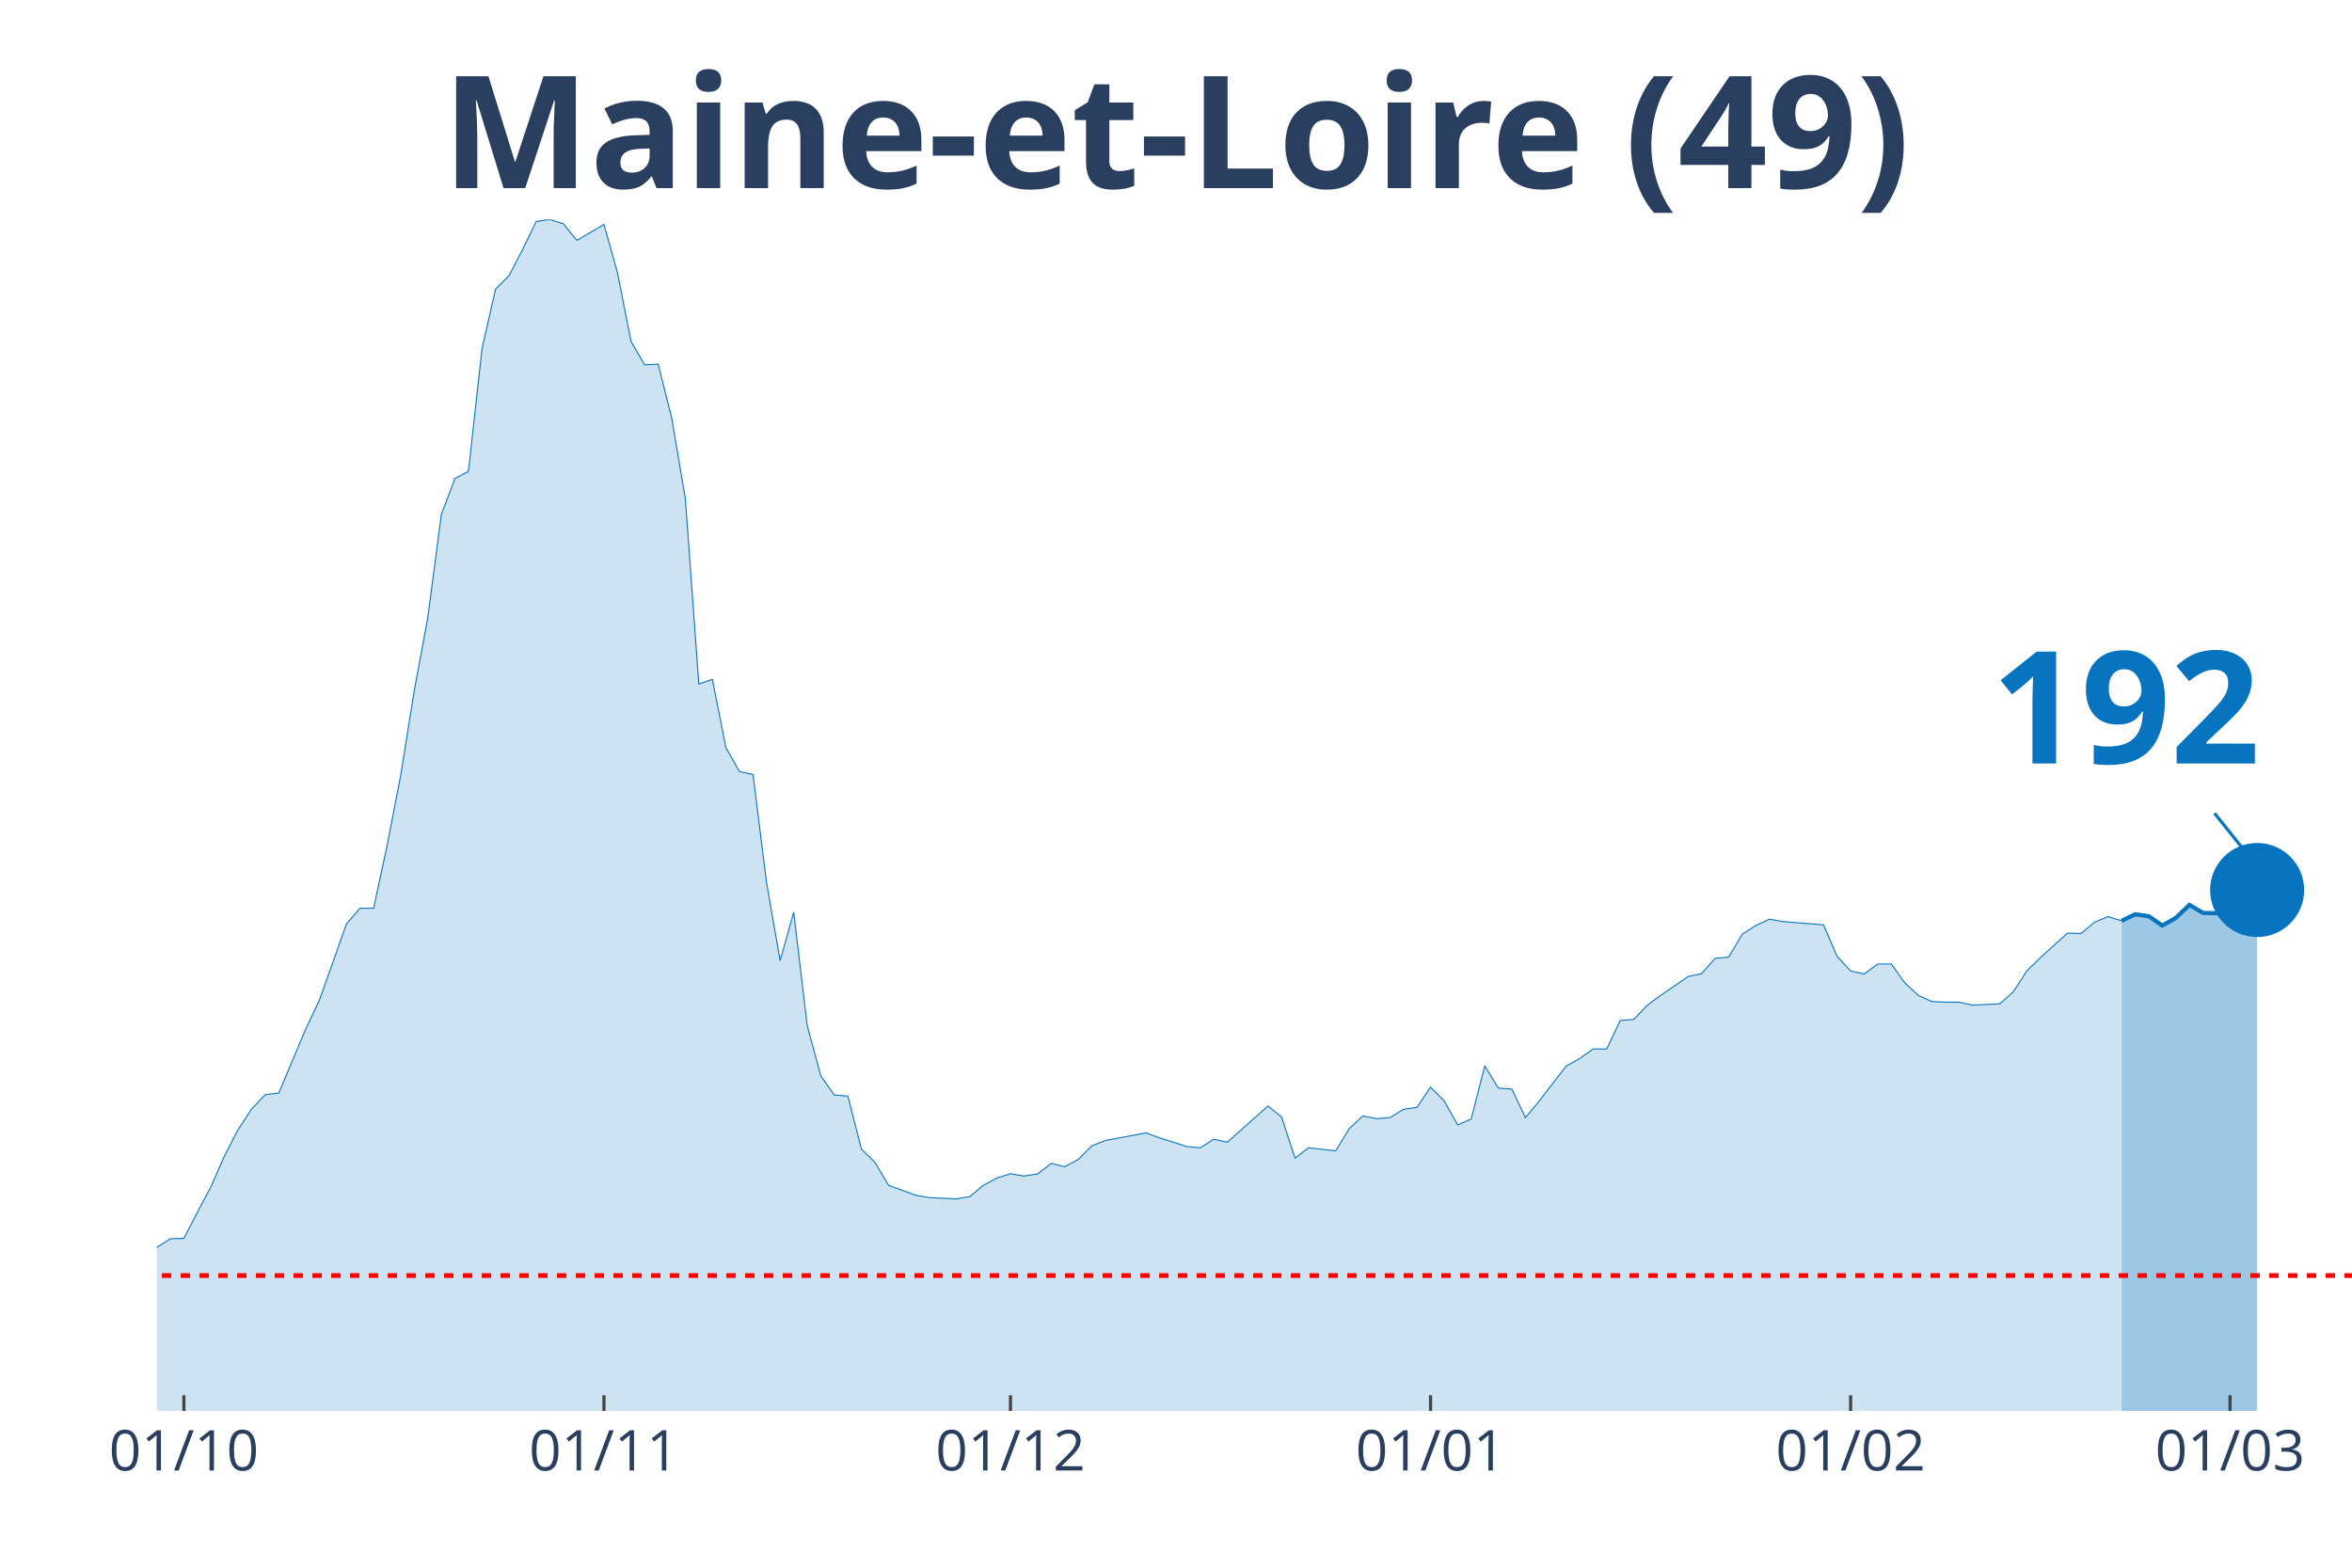
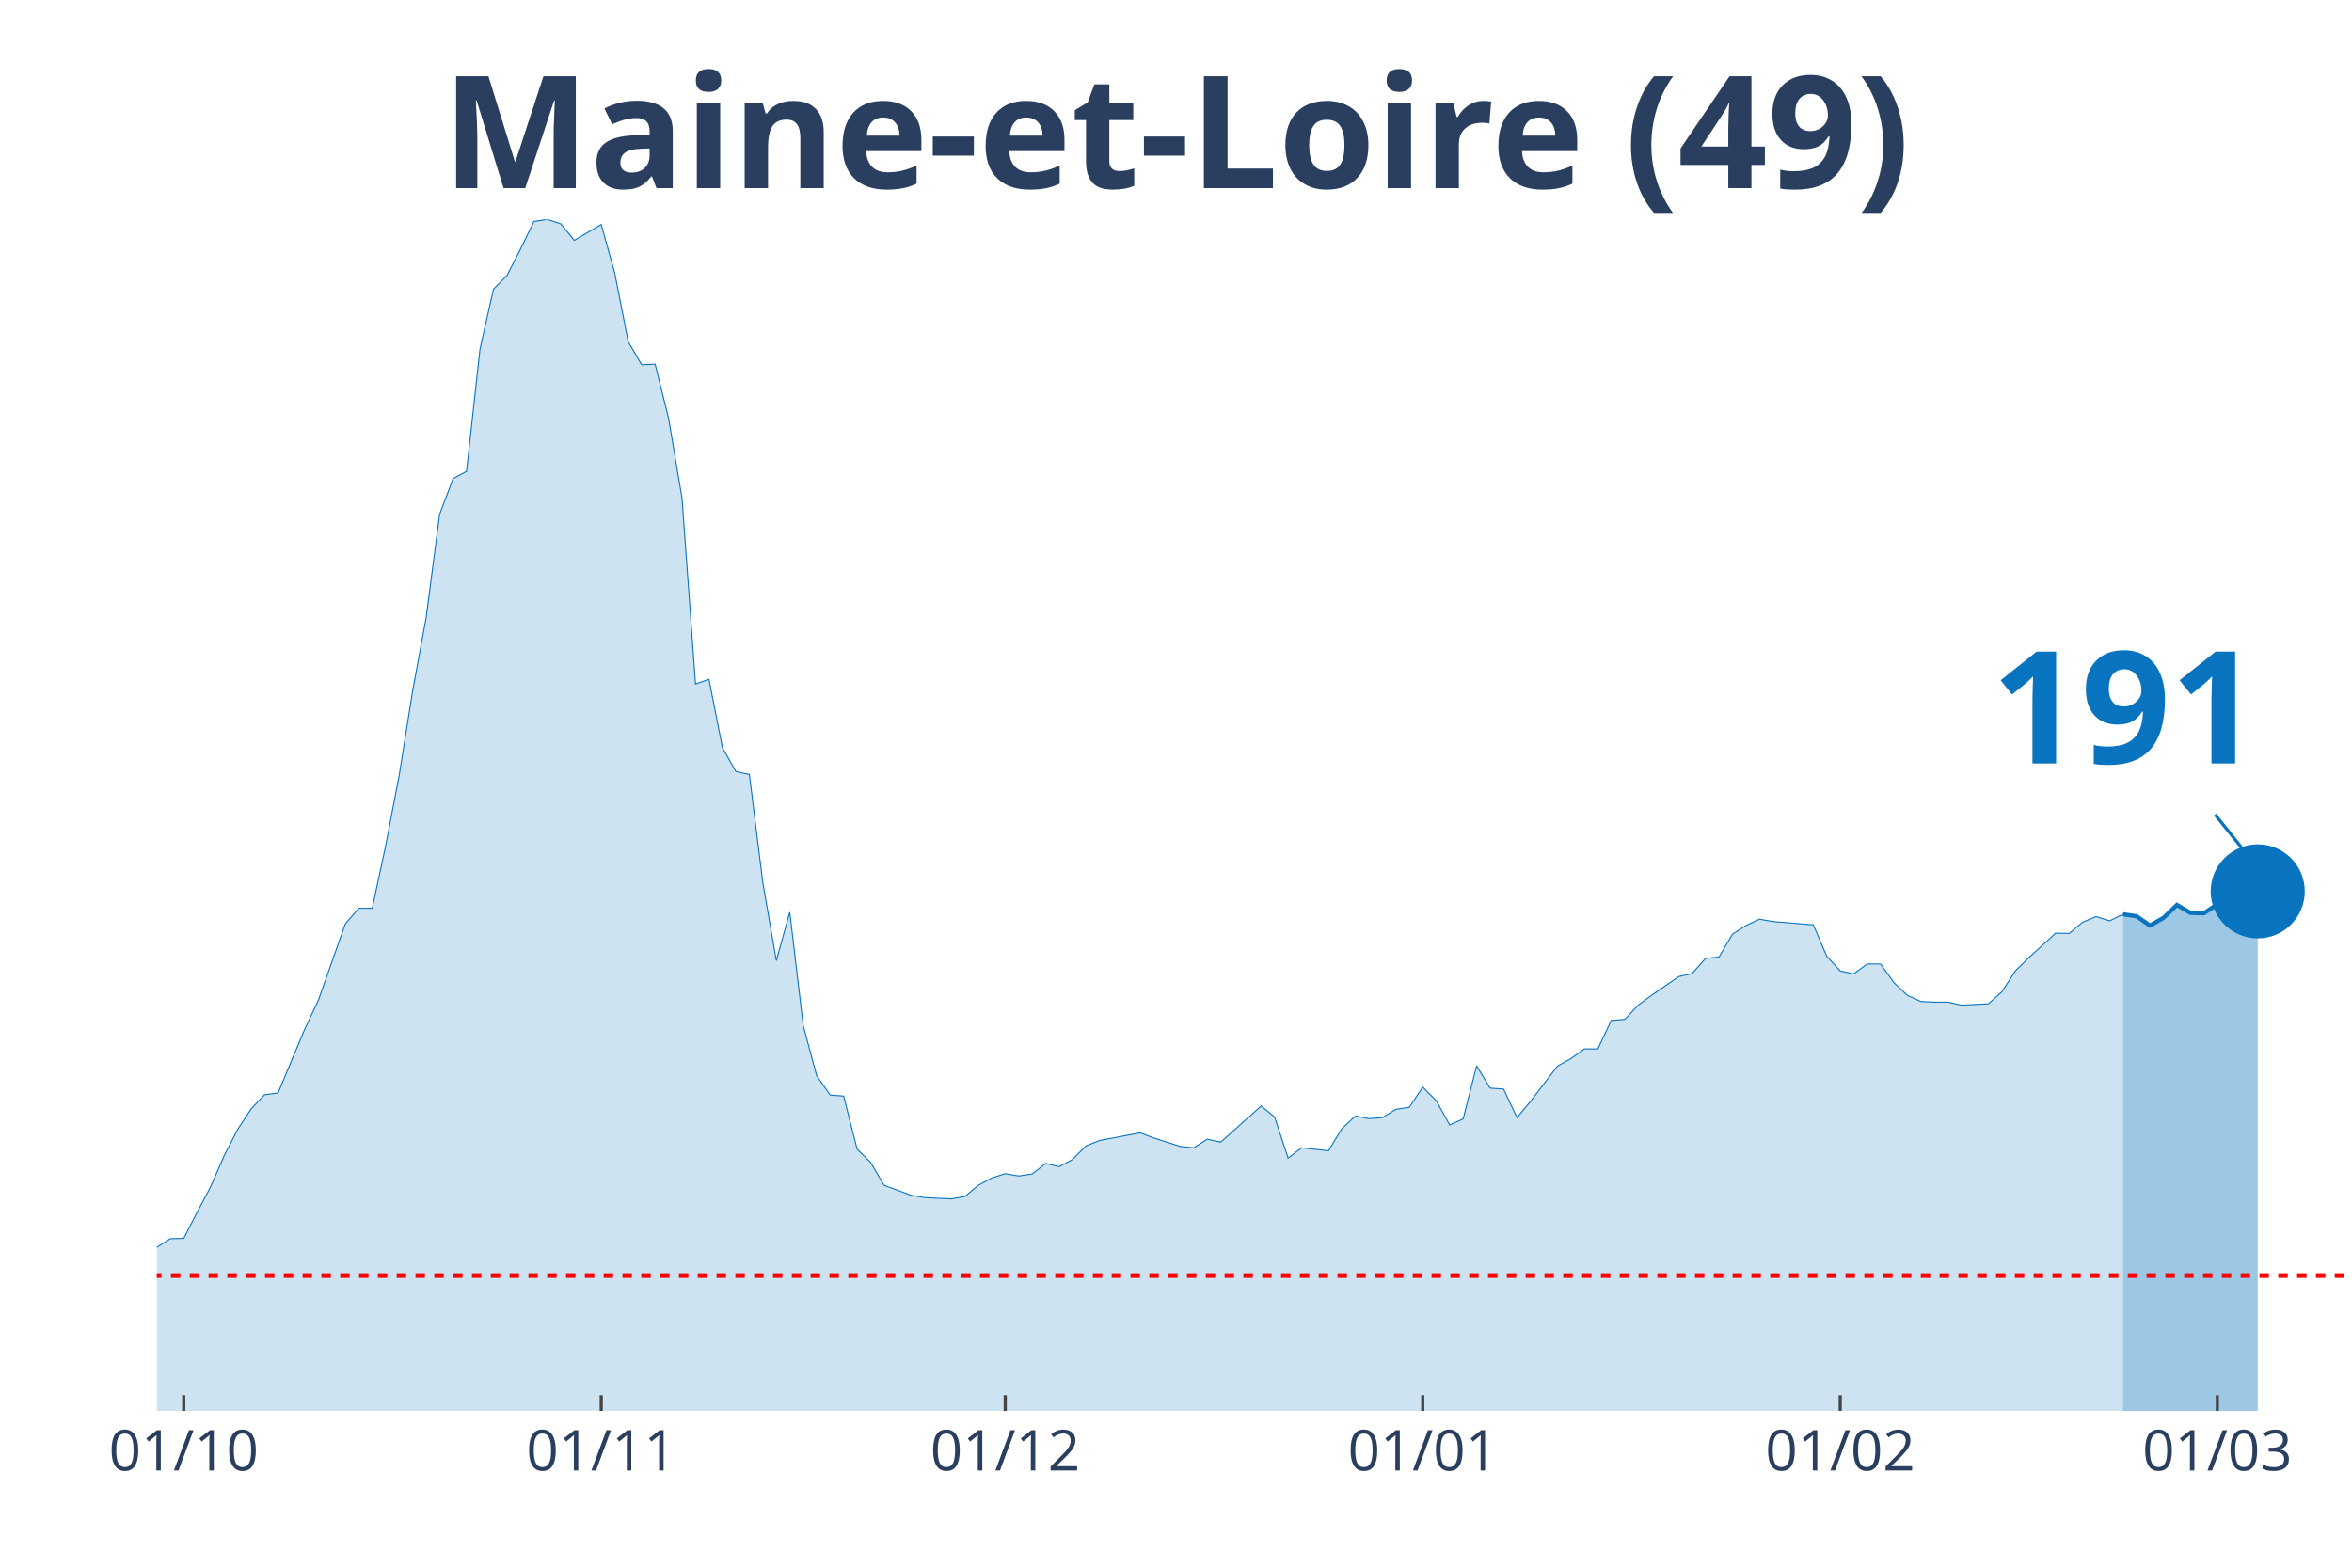
<svg xmlns="http://www.w3.org/2000/svg" class="main-svg" width="1125" height="750" style="" viewBox="0 0 750 500">
  <rect x="0" y="0" width="750" height="500" style="fill: rgb(0, 0, 0); fill-opacity: 0;" />
-   <defs id="defs-8c7bcc">
+   <defs id="defs-cb5416">
    <g class="clips">
-       <clipPath id="clip8c7bccxyplot" class="plotclip">
+       <clipPath id="clipcb5416xyplot" class="plotclip">
        <rect width="700" height="380" />
      </clipPath>
-       <clipPath class="axesclip" id="clip8c7bccx">
+       <clipPath class="axesclip" id="clipcb5416x">
        <rect x="50" y="0" width="700" height="500" />
      </clipPath>
-       <clipPath class="axesclip" id="clip8c7bccy">
+       <clipPath class="axesclip" id="clipcb5416y">
        <rect x="0" y="70" width="750" height="380" />
      </clipPath>
-       <clipPath class="axesclip" id="clip8c7bccxy">
+       <clipPath class="axesclip" id="clipcb5416xy">
        <rect x="50" y="70" width="700" height="380" />
      </clipPath>
    </g>
    <g class="gradients" />
  </defs>
  <g class="bglayer">
    <rect class="bg" x="50" y="70" width="700" height="380" style="fill: rgb(0, 0, 0); fill-opacity: 0; stroke-width: 0;" />
  </g>
  <g class="layer-below">
    <g class="imagelayer" />
    <g class="shapelayer" />
  </g>
  <g class="cartesianlayer">
    <g class="subplot xy">
      <g class="layer-subplot">
        <g class="shapelayer" />
        <g class="imagelayer" />
      </g>
      <g class="gridlayer">
        <g class="x">
-           <path class="xgrid crisp" transform="translate(58.64,0)" d="M0,70v380" style="stroke: rgb(255, 255, 255); stroke-opacity: 1; stroke-width: 1px;" />
-           <path class="xgrid crisp" transform="translate(192.59,0)" d="M0,70v380" style="stroke: rgb(255, 255, 255); stroke-opacity: 1; stroke-width: 1px;" />
-           <path class="xgrid crisp" transform="translate(322.22,0)" d="M0,70v380" style="stroke: rgb(255, 255, 255); stroke-opacity: 1; stroke-width: 1px;" />
-           <path class="xgrid crisp" transform="translate(456.17,0)" d="M0,70v380" style="stroke: rgb(255, 255, 255); stroke-opacity: 1; stroke-width: 1px;" />
-           <path class="xgrid crisp" transform="translate(590.12,0)" d="M0,70v380" style="stroke: rgb(255, 255, 255); stroke-opacity: 1; stroke-width: 1px;" />
-           <path class="xgrid crisp" transform="translate(711.11,0)" d="M0,70v380" style="stroke: rgb(255, 255, 255); stroke-opacity: 1; stroke-width: 1px;" />
+           <path class="xgrid crisp" transform="translate(58.59,0)" d="M0,70v380" style="stroke: rgb(255, 255, 255); stroke-opacity: 1; stroke-width: 1px;" />
+           <path class="xgrid crisp" transform="translate(191.72,0)" d="M0,70v380" style="stroke: rgb(255, 255, 255); stroke-opacity: 1; stroke-width: 1px;" />
+           <path class="xgrid crisp" transform="translate(320.55,0)" d="M0,70v380" style="stroke: rgb(255, 255, 255); stroke-opacity: 1; stroke-width: 1px;" />
+           <path class="xgrid crisp" transform="translate(453.68,0)" d="M0,70v380" style="stroke: rgb(255, 255, 255); stroke-opacity: 1; stroke-width: 1px;" />
+           <path class="xgrid crisp" transform="translate(586.81,0)" d="M0,70v380" style="stroke: rgb(255, 255, 255); stroke-opacity: 1; stroke-width: 1px;" />
+           <path class="xgrid crisp" transform="translate(707.06,0)" d="M0,70v380" style="stroke: rgb(255, 255, 255); stroke-opacity: 1; stroke-width: 1px;" />
        </g>
        <g class="y" />
      </g>
      <g class="zerolinelayer" />
      <path class="xlines-below" />
      <path class="ylines-below" />
      <g class="overlines-below" />
      <g class="xaxislayer-below" />
      <g class="yaxislayer-below" />
      <g class="overaxes-below" />
-       <g class="plot" transform="translate(50, 70)" clip-path="url('#clip8c7bccxyplot')">
+       <g class="plot" transform="translate(50, 70)" clip-path="url('#clipcb5416xyplot')">
        <g class="scatterlayer mlayer">
-           <g class="trace scatter trace9f42f1" style="stroke-miterlimit: 2;">
+           <g class="trace scatter trace76b55a" style="stroke-miterlimit: 2;">
            <g class="fills">
              <g>
-                 <path class="js-fill" d="M626.54,380L-587.65,380L-587.65,373.12L-574.69,370.37L-570.37,370.69L-544.44,375.77L-540.12,375.77L-306.79,374.29L-302.47,374.81L-289.51,373.97L-285.19,373.02L-263.58,372.06L-259.26,372.91L-229.01,370.79L-224.69,370.48L-194.44,361.06L-190.12,356.93L-168.52,356.61L-164.2,357.88L-159.88,360.53L-155.56,359.89L-138.27,355.66L-133.95,351.53L-116.67,333.02L-112.35,333.12L-99.38,315.98L-95.06,315.45L-82.1,315.03L-77.78,316.3L-73.46,316.19L-69.14,317.78L-64.81,314.39L-60.49,312.8L-51.85,313.65L-47.53,310.58L-38.89,312.8L-34.57,315.66L-30.25,318.62L-25.93,318.41L-21.6,318.73L-17.28,321.9L-12.96,326.98L-8.64,330.69L0,327.83L4.32,325.08L8.64,324.97L12.96,316.61L17.28,308.47L21.6,298.62L25.93,290.26L30.25,283.7L34.57,279.15L38.89,278.62L47.53,258.1L51.85,248.99L60.49,224.66L64.81,219.68L69.14,219.68L73.46,199.58L77.78,177.25L82.1,150.26L86.42,126.98L90.74,94.07L95.06,82.65L99.38,80.32L103.7,41.27L108.02,22.22L112.35,17.88L116.67,9.52L120.99,0.63L125.31,0L129.63,1.38L133.95,6.67L142.59,1.59L146.91,17.04L151.23,38.94L155.56,46.35L159.88,46.14L164.2,63.39L168.52,88.89L172.84,148.15L177.16,146.67L181.48,168.47L185.8,176.08L190.12,177.04L194.44,211.53L198.77,236.4L203.09,220.95L207.41,257.14L211.73,273.12L216.05,279.26L220.37,279.58L224.69,296.51L229.01,300.74L233.33,308.04L241.98,311.22L246.3,311.96L254.94,312.38L259.26,311.64L263.58,308.04L267.9,305.71L272.22,304.34L276.54,305.08L280.86,304.44L285.19,301.06L289.51,302.12L293.83,299.79L298.15,295.45L302.47,293.76L315.43,291.32L319.75,292.91L328.4,295.66L332.72,296.08L337.04,293.33L341.36,294.29L354.32,282.75L358.64,286.24L362.96,299.37L367.28,296.08L375.93,297.04L380.25,289.95L384.57,285.93L388.89,286.77L393.21,286.46L397.53,283.81L401.85,283.17L406.17,276.72L410.49,281.06L414.81,288.78L419.14,286.88L423.46,269.95L427.78,277.04L432.1,277.35L436.42,286.46L440.74,281.27L449.38,270.05L453.7,267.62L458.02,264.55L462.35,264.55L466.67,255.45L470.99,255.13L475.31,250.58L479.63,247.41L488.27,241.48L492.59,240.53L496.91,235.66L501.23,235.24L505.56,227.94L509.88,225.19L514.2,223.17L518.52,223.92L531.48,224.97L535.8,235.03L540.12,239.68L544.44,240.63L548.77,237.46L553.09,237.46L557.41,243.49L561.73,247.51L566.05,249.42L570.37,249.63L574.69,249.63L579.01,250.58L587.65,250.16L591.98,246.35L596.3,239.68L600.62,235.45L609.26,227.62L613.58,227.72L617.9,224.13L622.22,222.33L626.54,223.7" style="fill: rgb(8, 115, 191); fill-opacity: 0.2; stroke-width: 0;" />
+                 <path class="js-fill" d="M626.99,380L-584.05,380L-584.05,373.12L-571.17,370.37L-566.87,370.69L-541.1,375.77L-536.81,375.77L-309.2,375.13L-304.91,374.29L-287.73,373.97L-283.44,373.02L-261.96,372.06L-257.67,372.91L-227.61,370.79L-223.31,370.48L-193.25,361.06L-188.96,356.93L-167.48,356.61L-163.19,357.88L-158.9,360.53L-154.6,359.89L-137.42,355.66L-133.13,351.53L-115.95,333.02L-111.66,333.12L-98.77,315.98L-94.48,315.45L-81.6,315.03L-77.3,316.3L-73.01,316.19L-68.71,317.78L-64.42,314.39L-60.12,312.8L-51.53,313.65L-47.24,310.58L-38.65,312.8L-34.36,315.66L-30.06,318.62L-25.77,318.41L-21.47,318.73L-17.18,321.9L-12.88,326.98L-8.59,330.69L0,327.83L4.29,325.08L8.59,324.97L12.88,316.61L17.18,308.47L21.47,298.62L25.77,290.26L30.06,283.7L34.36,279.15L38.65,278.62L47.24,258.1L51.53,248.99L60.12,224.66L64.42,219.68L68.71,219.68L73.01,199.58L77.3,177.25L81.6,150.26L85.89,126.98L90.18,94.07L94.48,82.65L98.77,80.32L103.07,41.27L107.36,22.22L111.66,17.88L115.95,9.52L120.25,0.63L124.54,0L128.83,1.38L133.13,6.67L141.72,1.59L146.01,17.04L150.31,38.94L154.6,46.35L158.9,46.14L163.19,63.39L167.48,88.89L171.78,148.15L176.07,146.67L180.37,168.47L184.66,176.08L188.96,177.04L193.25,211.53L197.55,236.4L201.84,220.95L206.13,257.14L210.43,273.12L214.72,279.26L219.02,279.58L223.31,296.51L227.61,300.74L231.9,308.04L240.49,311.22L244.79,311.96L253.37,312.38L257.67,311.64L261.96,308.04L266.26,305.71L270.55,304.34L274.85,305.08L279.14,304.44L283.44,301.06L287.73,302.12L292.02,299.79L296.32,295.45L300.61,293.76L313.5,291.32L317.79,292.91L326.38,295.66L330.67,296.08L334.97,293.33L339.26,294.29L352.15,282.75L356.44,286.24L360.74,299.37L365.03,296.08L373.62,297.04L377.91,289.95L382.21,285.93L386.5,286.77L390.8,286.46L395.09,283.81L399.39,283.17L403.68,276.72L407.98,281.06L412.27,288.78L416.56,286.88L420.86,269.95L425.15,277.04L429.45,277.35L433.74,286.46L438.04,281.27L446.63,270.05L450.92,267.62L455.21,264.55L459.51,264.55L463.8,255.45L468.1,255.13L472.39,250.58L476.69,247.41L485.28,241.48L489.57,240.53L493.87,235.66L498.16,235.24L502.45,227.94L506.75,225.19L511.04,223.17L515.34,223.92L528.22,224.97L532.52,235.03L536.81,239.68L541.1,240.63L545.4,237.46L549.69,237.46L553.99,243.49L558.28,247.51L562.58,249.42L566.87,249.63L571.17,249.63L575.46,250.58L584.05,250.16L588.34,246.35L592.64,239.68L596.93,235.45L605.52,227.62L609.82,227.72L614.11,224.13L618.4,222.33L622.7,223.7L626.99,221.59" style="fill: rgb(8, 115, 191); fill-opacity: 0.2; stroke-width: 0;" />
              </g>
            </g>
            <g class="errorbars" />
            <g class="lines">
-               <path class="js-line" d="M-587.65,373.12L-574.69,370.37L-570.37,370.69L-544.44,375.77L-540.12,375.77L-306.79,374.29L-302.47,374.81L-289.51,373.97L-285.19,373.02L-263.58,372.06L-259.26,372.91L-229.01,370.79L-224.69,370.48L-194.44,361.06L-190.12,356.93L-168.52,356.61L-164.2,357.88L-159.88,360.53L-155.56,359.89L-138.27,355.66L-133.95,351.53L-116.67,333.02L-112.35,333.12L-99.38,315.98L-95.06,315.45L-82.1,315.03L-77.78,316.3L-73.46,316.19L-69.14,317.78L-64.81,314.39L-60.49,312.8L-51.85,313.65L-47.53,310.58L-38.89,312.8L-34.57,315.66L-30.25,318.62L-25.93,318.41L-21.6,318.73L-17.28,321.9L-12.96,326.98L-8.64,330.69L0,327.83L4.32,325.08L8.64,324.97L12.96,316.61L17.28,308.47L21.6,298.62L25.93,290.26L30.25,283.7L34.57,279.15L38.89,278.62L47.53,258.1L51.85,248.99L60.49,224.66L64.81,219.68L69.14,219.68L73.46,199.58L77.78,177.25L82.1,150.26L86.42,126.98L90.74,94.07L95.06,82.65L99.38,80.32L103.7,41.27L108.02,22.22L112.35,17.88L116.67,9.52L120.99,0.63L125.31,0L129.63,1.38L133.95,6.67L142.59,1.59L146.91,17.04L151.23,38.94L155.56,46.35L159.88,46.14L164.2,63.39L168.52,88.89L172.84,148.15L177.16,146.67L181.48,168.47L185.8,176.08L190.12,177.04L194.44,211.53L198.77,236.4L203.09,220.95L207.41,257.14L211.73,273.12L216.05,279.26L220.37,279.58L224.69,296.51L229.01,300.74L233.33,308.04L241.98,311.22L246.3,311.96L254.94,312.38L259.26,311.64L263.58,308.04L267.9,305.71L272.22,304.34L276.54,305.08L280.86,304.44L285.19,301.06L289.51,302.12L293.83,299.79L298.15,295.45L302.47,293.76L315.43,291.32L319.75,292.91L328.4,295.66L332.72,296.08L337.04,293.33L341.36,294.29L354.32,282.75L358.64,286.24L362.96,299.37L367.28,296.08L375.93,297.04L380.25,289.95L384.57,285.93L388.89,286.77L393.21,286.46L397.53,283.81L401.85,283.17L406.17,276.72L410.49,281.06L414.81,288.78L419.14,286.88L423.46,269.95L427.78,277.04L432.1,277.35L436.42,286.46L440.74,281.27L449.38,270.05L453.7,267.62L458.02,264.55L462.35,264.55L466.67,255.45L470.99,255.13L475.31,250.58L479.63,247.41L488.27,241.48L492.59,240.53L496.91,235.66L501.23,235.24L505.56,227.94L509.88,225.19L514.2,223.17L518.52,223.92L531.48,224.97L535.8,235.03L540.12,239.68L544.44,240.63L548.77,237.46L553.09,237.46L557.41,243.49L561.73,247.51L566.05,249.42L570.37,249.63L574.69,249.63L579.01,250.58L587.65,250.16L591.98,246.35L596.3,239.68L600.62,235.45L609.26,227.62L613.58,227.72L617.9,224.13L622.22,222.33L626.54,223.7" style="vector-effect: non-scaling-stroke; fill: none; stroke: rgb(8, 115, 191); stroke-opacity: 1; stroke-width: 0.5px; opacity: 1;" />
+               <path class="js-line" d="M-584.05,373.12L-571.17,370.37L-566.87,370.69L-541.1,375.77L-536.81,375.77L-309.2,375.13L-304.91,374.29L-287.73,373.97L-283.44,373.02L-261.96,372.06L-257.67,372.91L-227.61,370.79L-223.31,370.48L-193.25,361.06L-188.96,356.93L-167.48,356.61L-163.19,357.88L-158.9,360.53L-154.6,359.89L-137.42,355.66L-133.13,351.53L-115.95,333.02L-111.66,333.12L-98.77,315.98L-94.48,315.45L-81.6,315.03L-77.3,316.3L-73.01,316.19L-68.71,317.78L-64.42,314.39L-60.12,312.8L-51.53,313.65L-47.24,310.58L-38.65,312.8L-34.36,315.66L-30.06,318.62L-25.77,318.41L-21.47,318.73L-17.18,321.9L-12.88,326.98L-8.59,330.69L0,327.83L4.29,325.08L8.59,324.97L12.88,316.61L17.18,308.47L21.47,298.62L25.77,290.26L30.06,283.7L34.36,279.15L38.65,278.62L47.24,258.1L51.53,248.99L60.12,224.66L64.42,219.68L68.71,219.68L73.01,199.58L77.3,177.25L81.6,150.26L85.89,126.98L90.18,94.07L94.48,82.65L98.77,80.32L103.07,41.27L107.36,22.22L111.66,17.88L115.95,9.52L120.25,0.63L124.54,0L128.83,1.38L133.13,6.67L141.72,1.59L146.01,17.04L150.31,38.94L154.6,46.35L158.9,46.14L163.19,63.39L167.48,88.89L171.78,148.15L176.07,146.67L180.37,168.47L184.66,176.08L188.96,177.04L193.25,211.53L197.55,236.4L201.84,220.95L206.13,257.14L210.43,273.12L214.72,279.26L219.02,279.58L223.31,296.51L227.61,300.74L231.9,308.04L240.49,311.22L244.79,311.96L253.37,312.38L257.67,311.64L261.96,308.04L266.26,305.71L270.55,304.34L274.85,305.08L279.14,304.44L283.44,301.06L287.73,302.12L292.02,299.79L296.32,295.45L300.61,293.76L313.5,291.32L317.79,292.91L326.38,295.66L330.67,296.08L334.97,293.33L339.26,294.29L352.15,282.75L356.44,286.24L360.74,299.37L365.03,296.08L373.62,297.04L377.91,289.95L382.21,285.93L386.5,286.77L390.8,286.46L395.09,283.81L399.39,283.17L403.68,276.72L407.98,281.06L412.27,288.78L416.56,286.88L420.86,269.95L425.15,277.04L429.45,277.35L433.74,286.46L438.04,281.27L446.63,270.05L450.92,267.62L455.21,264.55L459.51,264.55L463.8,255.45L468.1,255.13L472.39,250.58L476.69,247.41L485.28,241.48L489.57,240.53L493.87,235.66L498.16,235.24L502.45,227.94L506.75,225.19L511.04,223.17L515.34,223.92L528.22,224.97L532.52,235.03L536.81,239.68L541.1,240.63L545.4,237.46L549.69,237.46L553.99,243.49L558.28,247.51L562.58,249.42L566.87,249.63L571.17,249.63L575.46,250.58L584.05,250.16L588.34,246.35L592.64,239.68L596.93,235.45L605.52,227.62L609.82,227.72L614.11,224.13L618.4,222.33L622.7,223.7L626.99,221.59" style="vector-effect: non-scaling-stroke; fill: none; stroke: rgb(8, 115, 191); stroke-opacity: 1; stroke-width: 0.5px; opacity: 1;" />
            </g>
            <g class="points" />
            <g class="text" />
          </g>
-           <g class="trace scatter trace09b33b" style="stroke-miterlimit: 2;">
+           <g class="trace scatter trace4b02f5" style="stroke-miterlimit: 2;">
            <g class="fills">
              <g>
-                 <path class="js-fill" d="M669.75,380L626.54,380L626.54,223.7L630.86,221.59L635.19,222.22L639.51,225.19L643.83,222.75L648.15,218.62L652.47,221.16L656.79,221.27L661.11,218.41L665.43,216.93L669.75,213.86" style="fill: rgb(8, 115, 191); fill-opacity: 0.4; stroke-width: 0;" />
+                 <path class="js-fill" d="M669.94,380L626.99,380L626.99,221.59L631.29,222.22L635.58,225.19L639.88,222.75L644.17,218.62L648.47,221.16L652.76,221.27L657.06,218.41L661.35,216.93L665.64,213.65L669.94,214.29" style="fill: rgb(8, 115, 191); fill-opacity: 0.4; stroke-width: 0;" />
              </g>
            </g>
            <g class="errorbars" />
            <g class="lines">
-               <path class="js-line" d="M626.54,223.7L630.86,221.59L635.19,222.22L639.51,225.19L643.83,222.75L648.15,218.62L652.47,221.16L656.79,221.27L661.11,218.41L665.43,216.93L669.75,213.86" style="vector-effect: non-scaling-stroke; fill: none; stroke: rgb(8, 115, 191); stroke-opacity: 1; stroke-width: 2px; opacity: 1;" />
+               <path class="js-line" d="M626.99,221.59L631.29,222.22L635.58,225.19L639.88,222.75L644.17,218.62L648.47,221.16L652.76,221.27L657.06,218.41L661.35,216.93L665.64,213.65L669.94,214.29" style="vector-effect: non-scaling-stroke; fill: none; stroke: rgb(8, 115, 191); stroke-opacity: 1; stroke-width: 2px; opacity: 1;" />
            </g>
            <g class="points" />
            <g class="text" />
          </g>
-           <g class="trace scatter trace622574" style="stroke-miterlimit: 2; opacity: 1;">
+           <g class="trace scatter trace29c661" style="stroke-miterlimit: 2; opacity: 1;">
            <g class="fills" />
            <g class="errorbars" />
            <g class="lines" />
            <g class="points">
-               <path class="point" transform="translate(669.75,213.86)" d="M15,0A15,15 0 1,1 0,-15A15,15 0 0,1 15,0Z" style="opacity: 1; stroke-width: 0px; fill: rgb(8, 115, 191); fill-opacity: 1;" />
+               <path class="point" transform="translate(669.94,214.29)" d="M15,0A15,15 0 1,1 0,-15A15,15 0 0,1 15,0Z" style="opacity: 1; stroke-width: 0px; fill: rgb(8, 115, 191); fill-opacity: 1;" />
            </g>
            <g class="text" />
          </g>
        </g>
      </g>
      <g class="overplot" />
      <path class="xlines-above crisp" style="fill: none; stroke-width: 1px; stroke: rgb(0, 0, 0); stroke-opacity: 0;" d="" />
      <path class="ylines-above crisp" style="fill: none;" d="M0,0" />
      <g class="overlines-above" />
      <g class="xaxislayer-above">
-         <path class="xtick ticks crisp" d="M0,450v-5" transform="translate(58.64,0)" style="stroke: rgb(68, 68, 68); stroke-opacity: 1; stroke-width: 1px;" />
-         <path class="xtick ticks crisp" d="M0,450v-5" transform="translate(192.59,0)" style="stroke: rgb(68, 68, 68); stroke-opacity: 1; stroke-width: 1px;" />
-         <path class="xtick ticks crisp" d="M0,450v-5" transform="translate(322.22,0)" style="stroke: rgb(68, 68, 68); stroke-opacity: 1; stroke-width: 1px;" />
-         <path class="xtick ticks crisp" d="M0,450v-5" transform="translate(456.17,0)" style="stroke: rgb(68, 68, 68); stroke-opacity: 1; stroke-width: 1px;" />
-         <path class="xtick ticks crisp" d="M0,450v-5" transform="translate(590.12,0)" style="stroke: rgb(68, 68, 68); stroke-opacity: 1; stroke-width: 1px;" />
-         <path class="xtick ticks crisp" d="M0,450v-5" transform="translate(711.11,0)" style="stroke: rgb(68, 68, 68); stroke-opacity: 1; stroke-width: 1px;" />
+         <path class="xtick ticks crisp" d="M0,450v-5" transform="translate(58.59,0)" style="stroke: rgb(68, 68, 68); stroke-opacity: 1; stroke-width: 1px;" />
+         <path class="xtick ticks crisp" d="M0,450v-5" transform="translate(191.72,0)" style="stroke: rgb(68, 68, 68); stroke-opacity: 1; stroke-width: 1px;" />
+         <path class="xtick ticks crisp" d="M0,450v-5" transform="translate(320.55,0)" style="stroke: rgb(68, 68, 68); stroke-opacity: 1; stroke-width: 1px;" />
+         <path class="xtick ticks crisp" d="M0,450v-5" transform="translate(453.68,0)" style="stroke: rgb(68, 68, 68); stroke-opacity: 1; stroke-width: 1px;" />
+         <path class="xtick ticks crisp" d="M0,450v-5" transform="translate(586.81,0)" style="stroke: rgb(68, 68, 68); stroke-opacity: 1; stroke-width: 1px;" />
+         <path class="xtick ticks crisp" d="M0,450v-5" transform="translate(707.06,0)" style="stroke: rgb(68, 68, 68); stroke-opacity: 1; stroke-width: 1px;" />
        <g class="xtick">
-           <text text-anchor="middle" x="0" y="469" transform="translate(58.64,0)" style="font-family: 'Open Sans', verdana, arial, sans-serif; font-size: 18px; fill: rgb(42, 63, 95); fill-opacity: 1; white-space: pre;">01/10</text>
+           <text text-anchor="middle" x="0" y="469" transform="translate(58.59,0)" style="font-family: 'Open Sans', verdana, arial, sans-serif; font-size: 18px; fill: rgb(42, 63, 95); fill-opacity: 1; white-space: pre;">01/10</text>
        </g>
        <g class="xtick">
-           <text text-anchor="middle" x="0" y="469" transform="translate(192.59,0)" style="font-family: 'Open Sans', verdana, arial, sans-serif; font-size: 18px; fill: rgb(42, 63, 95); fill-opacity: 1; white-space: pre;">01/11</text>
+           <text text-anchor="middle" x="0" y="469" transform="translate(191.72,0)" style="font-family: 'Open Sans', verdana, arial, sans-serif; font-size: 18px; fill: rgb(42, 63, 95); fill-opacity: 1; white-space: pre;">01/11</text>
        </g>
        <g class="xtick">
-           <text text-anchor="middle" x="0" y="469" transform="translate(322.22,0)" style="font-family: 'Open Sans', verdana, arial, sans-serif; font-size: 18px; fill: rgb(42, 63, 95); fill-opacity: 1; white-space: pre;">01/12</text>
+           <text text-anchor="middle" x="0" y="469" transform="translate(320.55,0)" style="font-family: 'Open Sans', verdana, arial, sans-serif; font-size: 18px; fill: rgb(42, 63, 95); fill-opacity: 1; white-space: pre;">01/12</text>
        </g>
        <g class="xtick">
-           <text text-anchor="middle" x="0" y="469" transform="translate(456.17,0)" style="font-family: 'Open Sans', verdana, arial, sans-serif; font-size: 18px; fill: rgb(42, 63, 95); fill-opacity: 1; white-space: pre;">01/01</text>
+           <text text-anchor="middle" x="0" y="469" transform="translate(453.68,0)" style="font-family: 'Open Sans', verdana, arial, sans-serif; font-size: 18px; fill: rgb(42, 63, 95); fill-opacity: 1; white-space: pre;">01/01</text>
        </g>
        <g class="xtick">
-           <text text-anchor="middle" x="0" y="469" transform="translate(590.12,0)" style="font-family: 'Open Sans', verdana, arial, sans-serif; font-size: 18px; fill: rgb(42, 63, 95); fill-opacity: 1; white-space: pre;">01/02</text>
+           <text text-anchor="middle" x="0" y="469" transform="translate(586.81,0)" style="font-family: 'Open Sans', verdana, arial, sans-serif; font-size: 18px; fill: rgb(42, 63, 95); fill-opacity: 1; white-space: pre;">01/02</text>
        </g>
        <g class="xtick">
-           <text text-anchor="middle" x="0" y="469" transform="translate(711.11,0)" style="font-family: 'Open Sans', verdana, arial, sans-serif; font-size: 18px; fill: rgb(42, 63, 95); fill-opacity: 1; white-space: pre;">01/03</text>
+           <text text-anchor="middle" x="0" y="469" transform="translate(707.06,0)" style="font-family: 'Open Sans', verdana, arial, sans-serif; font-size: 18px; fill: rgb(42, 63, 95); fill-opacity: 1; white-space: pre;">01/03</text>
        </g>
      </g>
      <g class="yaxislayer-above" />
      <g class="overaxes-above" />
    </g>
  </g>
  <g class="polarlayer" />
  <g class="ternarylayer" />
  <g class="geolayer" />
  <g class="funnelarealayer" />
  <g class="pielayer" />
  <g class="treemaplayer" />
  <g class="sunburstlayer" />
  <g class="glimages" />
-   <defs id="topdefs-8c7bcc">
+   <defs id="topdefs-cb5416">
    <g class="clips" />
  </defs>
  <g class="layer-above">
    <g class="imagelayer" />
    <g class="shapelayer">
-       <path data-index="0" fill-rule="evenodd" d="M-2378.4,406.83L780.25,406.83" clip-path="url('#clip8c7bccxy')" style="opacity: 1; stroke: rgb(255, 0, 0); stroke-opacity: 1; fill: rgb(0, 0, 0); fill-opacity: 0; stroke-dasharray: 3px, 3px; stroke-width: 1.5px;" />
+       <path data-index="0" fill-rule="evenodd" d="M-2363.5,406.83L775.77,406.83" clip-path="url('#clipcb5416xy')" style="opacity: 1; stroke: rgb(255, 0, 0); stroke-opacity: 1; fill: rgb(0, 0, 0); fill-opacity: 0; stroke-dasharray: 3px, 3px; stroke-width: 1.5px;" />
    </g>
  </g>
  <g class="infolayer">
    <g class="g-gtitle">
      <text class="gtitle" x="375" y="25" text-anchor="middle" dy="0.7em" style="font-family: 'Open Sans', verdana, arial, sans-serif; font-size: 50px; fill: rgb(42, 63, 95); opacity: 1; font-weight: normal; white-space: pre;">
        <tspan style="font-weight:bold">Maine-et-Loire (49)</tspan>
      </text>
    </g>
    <g class="g-xtitle" />
    <g class="annotation" data-index="0" style="opacity: 1;">
-       <g class="annotation-text-g" transform="rotate(0,677.75,223.86)">
+       <g class="annotation-text-g" transform="rotate(0,677.94,224.29)">
        <g class="cursor-pointer" transform="translate(620, 188)">
          <rect class="bg" x="0.5" y="0.5" width="115" height="71" style="stroke-width: 1px; stroke: rgb(0, 0, 0); stroke-opacity: 0; fill: rgb(255, 255, 255); fill-opacity: 0.6;" />
          <text class="annotation-text" text-anchor="middle" x="57.812" y="55.5" style="font-family: 'Open Sans', verdana, arial, sans-serif; font-size: 50px; fill: rgb(8, 115, 191); fill-opacity: 1; white-space: pre;">
-             <tspan style="font-weight:bold">192 </tspan>
+             <tspan style="font-weight:bold">191 </tspan>
          </text>
        </g>
      </g>
      <g class="annotation-arrow-g" style="opacity: 1;">
-         <path d="M706.15,259.36L717.75,273.86" style="stroke-width: 1px; stroke: rgb(8, 115, 191); stroke-opacity: 1; stroke-dasharray: 0px, 0px, 18.569px, 18.569px;" />
+         <path d="M706.34,259.79L717.94,274.29" style="stroke-width: 1px; stroke: rgb(8, 115, 191); stroke-opacity: 1; stroke-dasharray: 0px, 0px, 18.569px, 18.569px;" />
      </g>
    </g>
  </g>
</svg>
